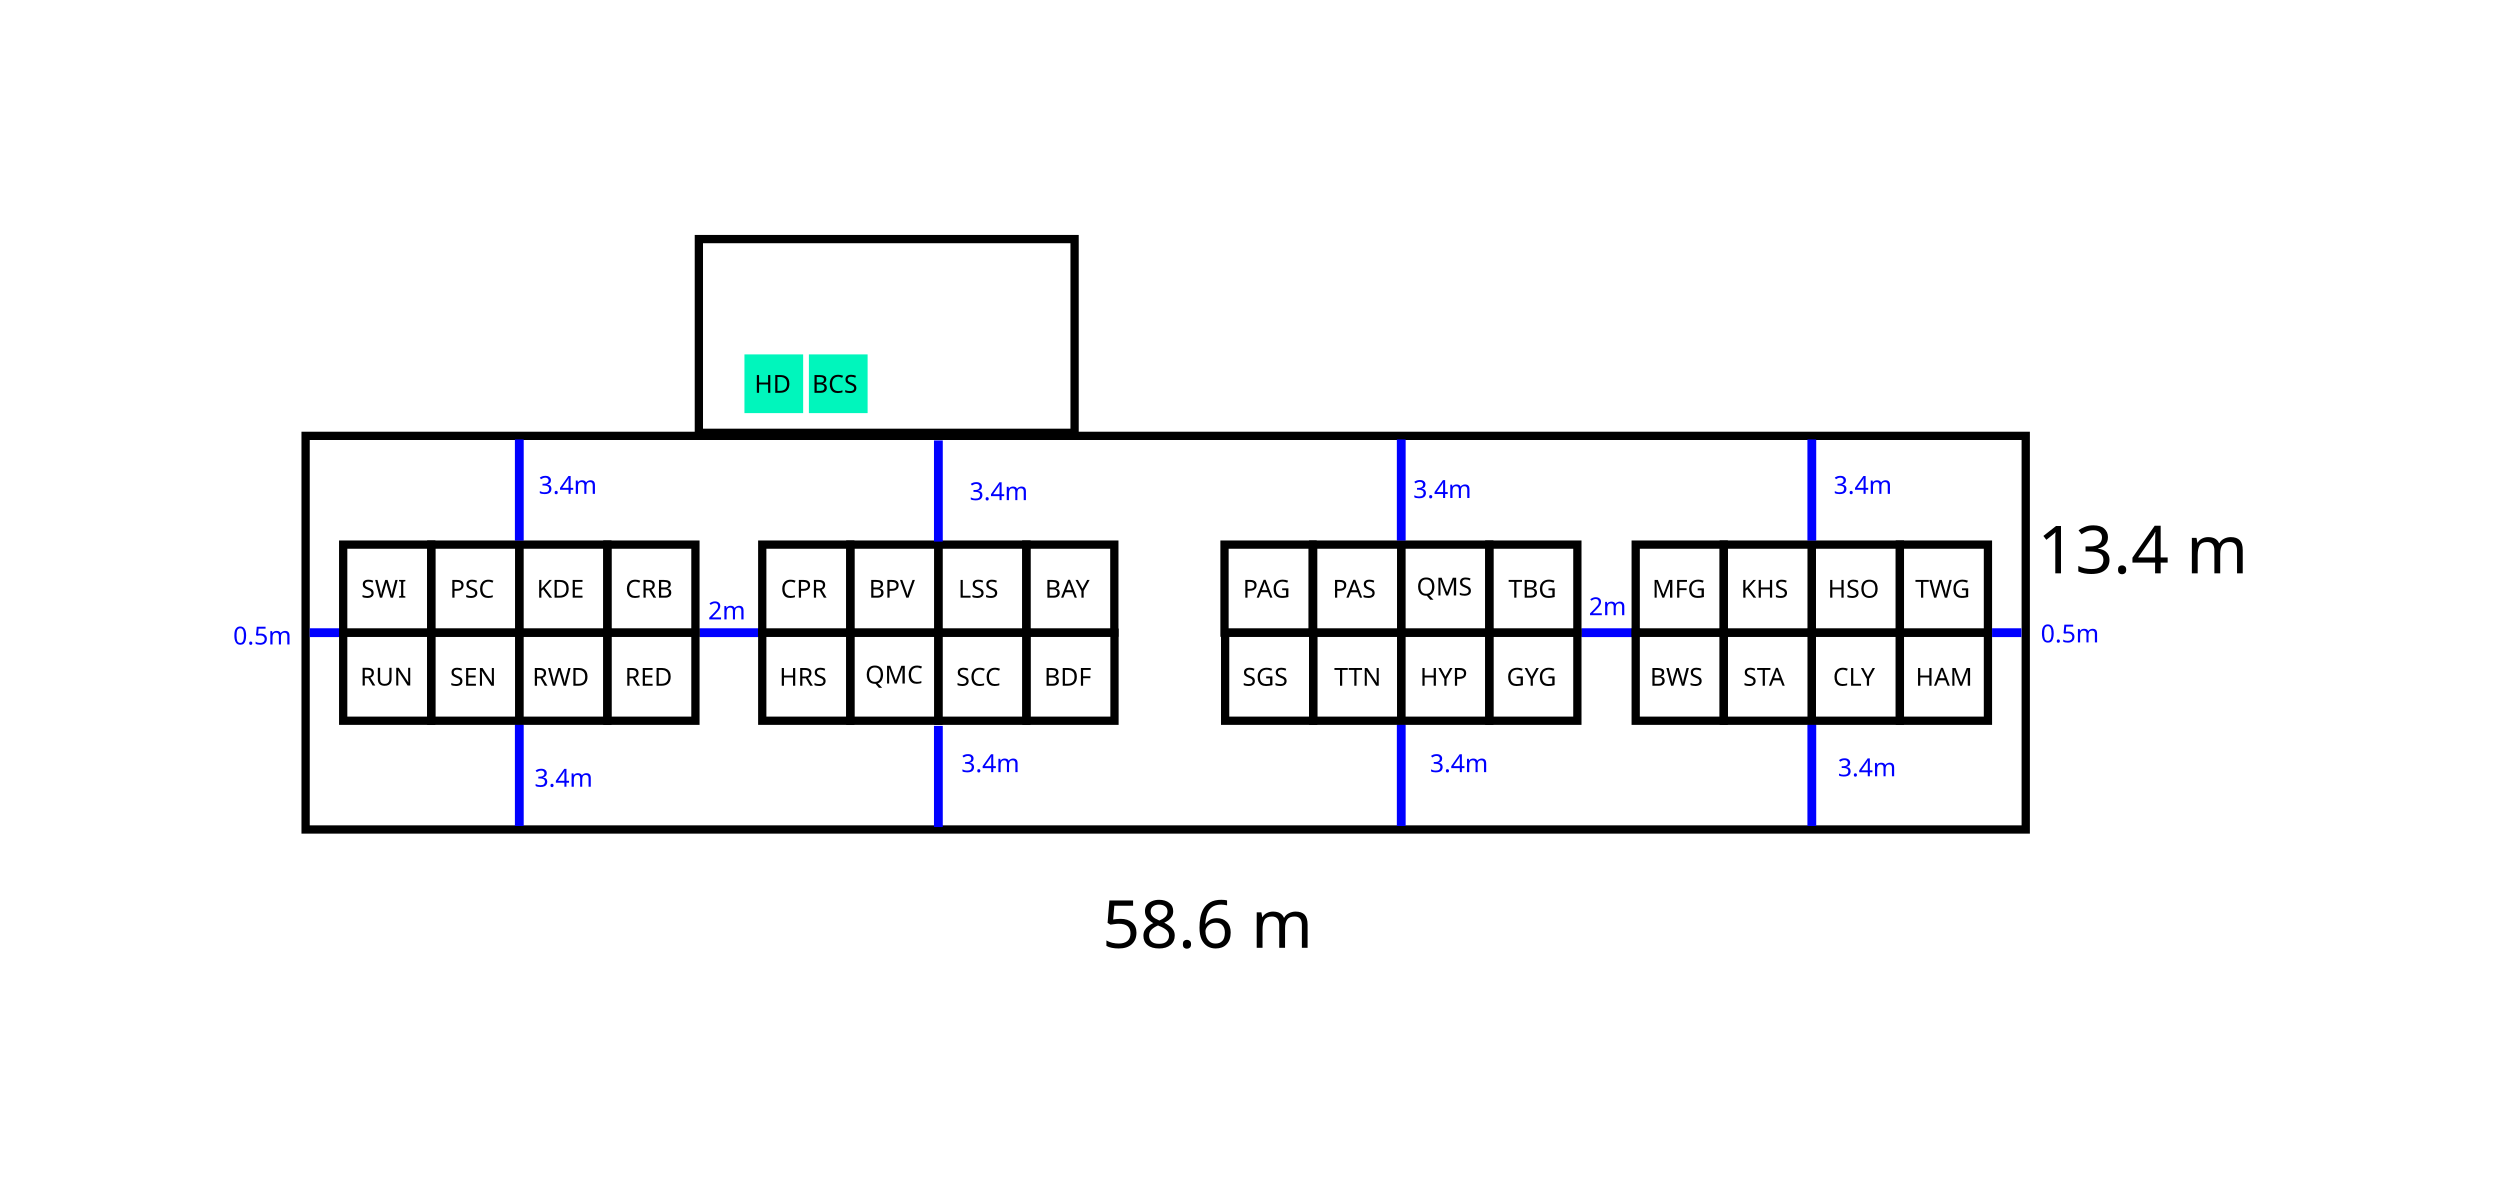
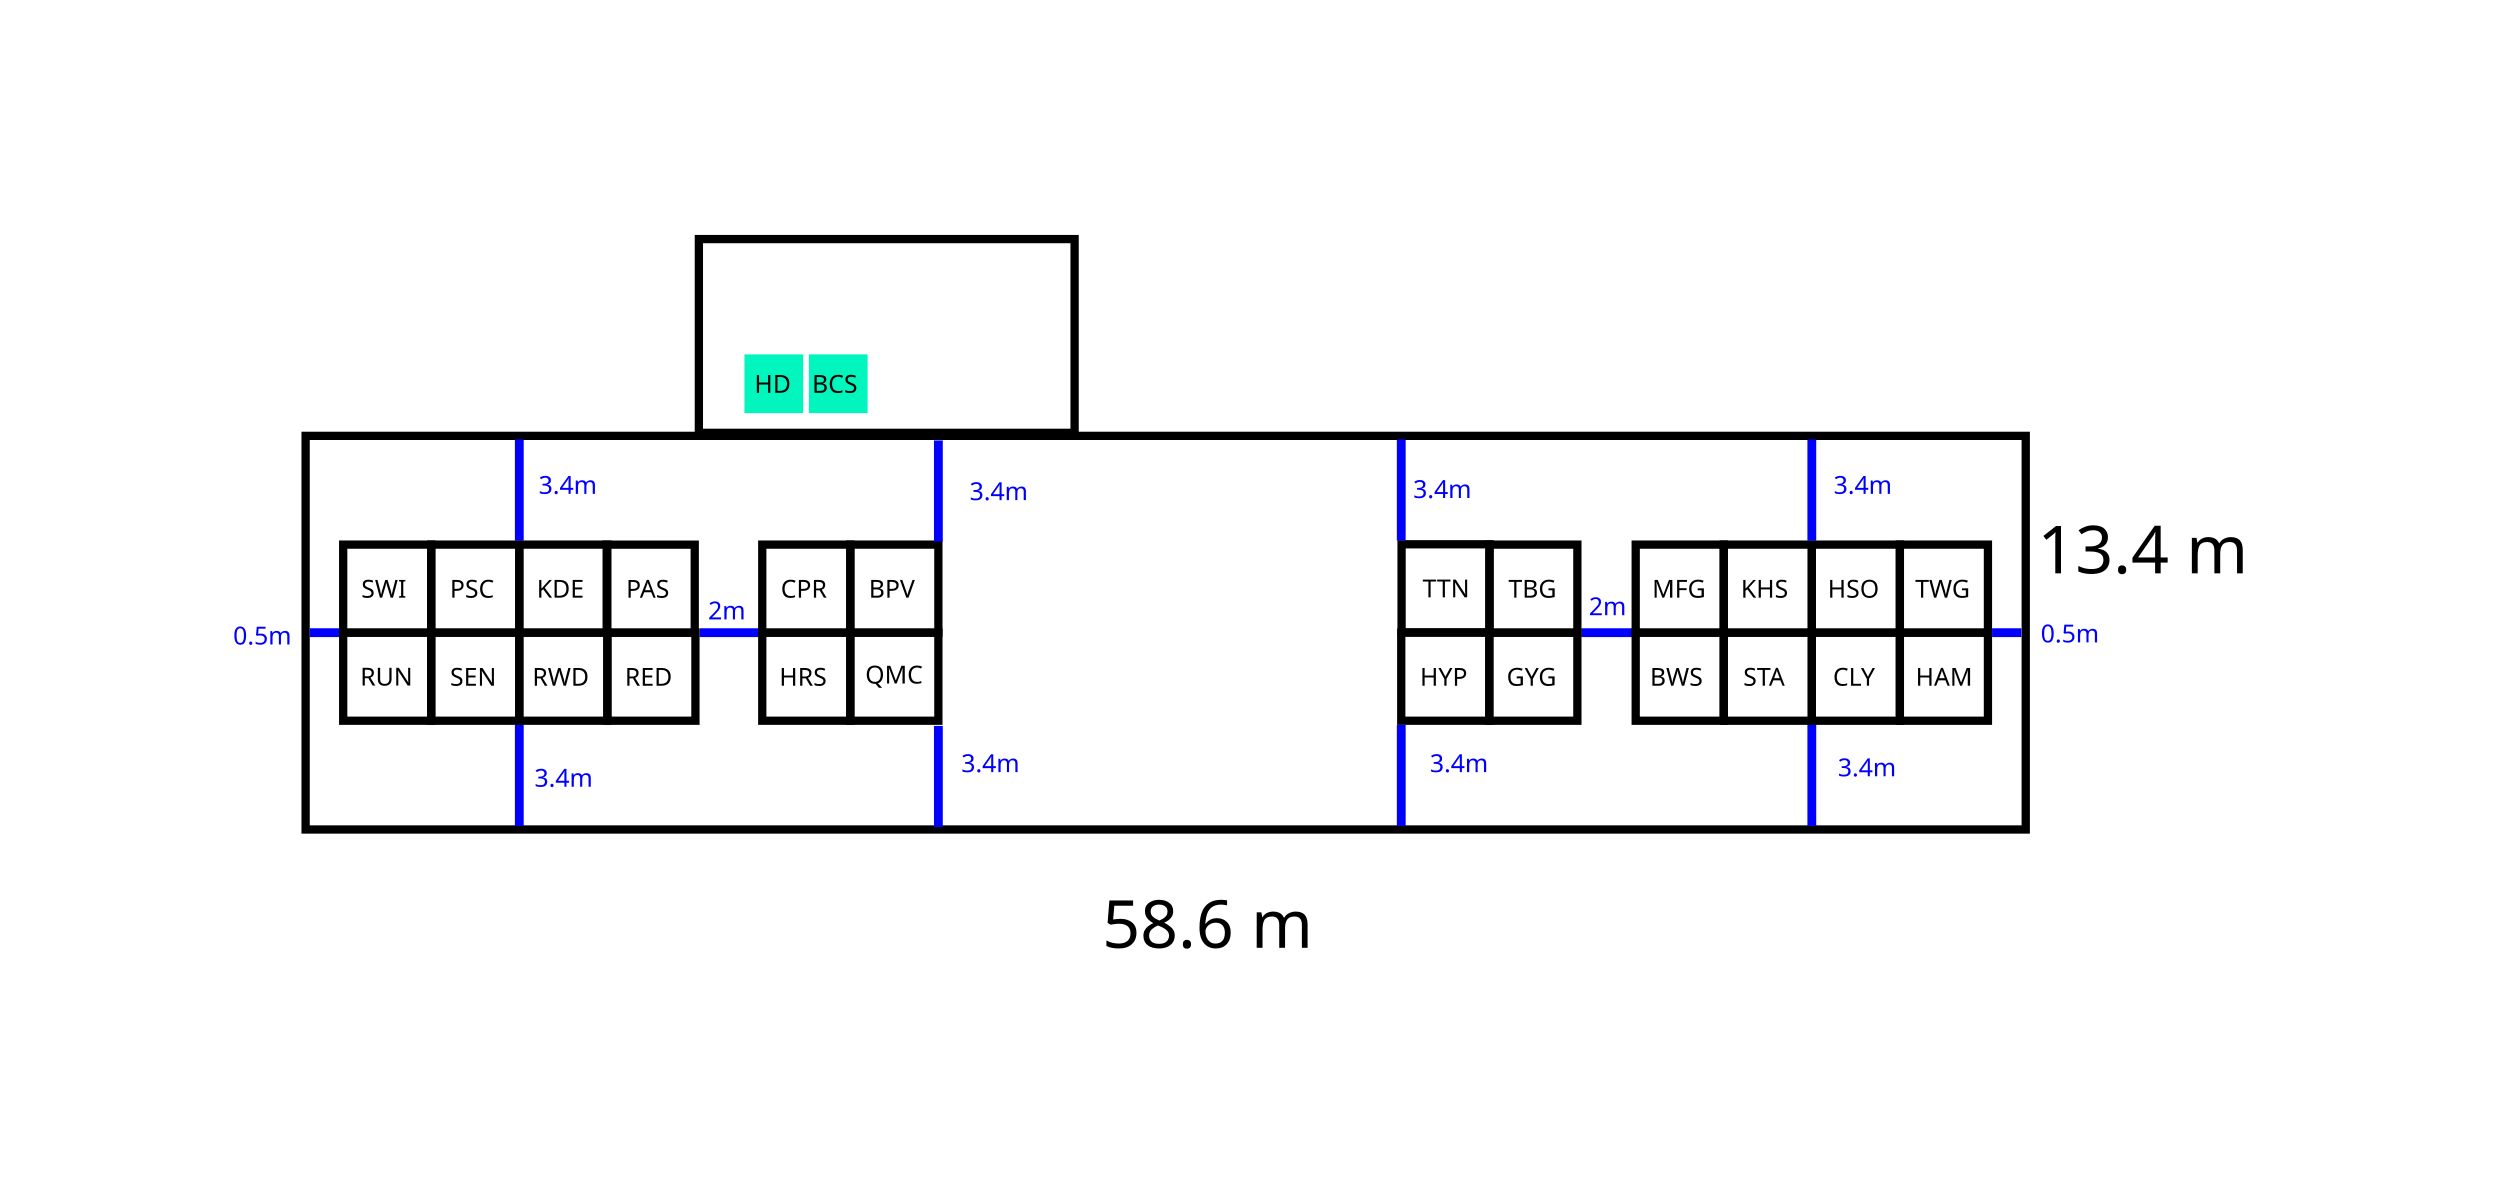
<svg xmlns="http://www.w3.org/2000/svg" width="301.777" height="142.874" id="svg5986" version="1.1">
  <defs id="defs3" />
  <g id="layer1" transform="translate(-91.68062,-328.3211)">
    <rect style="fill:none;stroke:#000000;stroke-opacity:1" id="rect6027" width="207.638" height="47.516" x="128.571" y="380.934" />
    <rect style="fill:#0000ff;fill-opacity:1;stroke:none" id="rect6645" width="7.087" height="1.063" x="176.125" y="404.16" />
    <rect y="404.16" x="282.585" height="1.063" width="7.087" id="rect6713" style="fill:#0000ff;fill-opacity:1;stroke:none" />
-     <g id="g6853" transform="translate(-0.899088,-0.3012276)">
-       <rect y="404.993" x="134.006" height="10.63" width="10.63" id="rect6629" style="fill:none;stroke:#000000;stroke-width:0.999;stroke-linecap:butt;stroke-miterlimit:4;stroke-opacity:1;stroke-dasharray:none" />
-       <rect style="fill:none;stroke:#000000;stroke-width:0.999;stroke-linecap:butt;stroke-miterlimit:4;stroke-opacity:1;stroke-dasharray:none" id="rect6631" width="10.63" height="10.63" x="144.635" y="404.993" />
-       <rect style="fill:none;stroke:#000000;stroke-width:0.999;stroke-linecap:butt;stroke-miterlimit:4;stroke-opacity:1;stroke-dasharray:none" id="rect6633" width="10.63" height="10.63" x="155.265" y="404.993" />
-       <rect y="404.993" x="165.895" height="10.63" width="10.63" id="rect6635" style="fill:none;stroke:#000000;stroke-width:0.999;stroke-linecap:butt;stroke-miterlimit:4;stroke-opacity:1;stroke-dasharray:none" />
-       <rect style="fill:none;stroke:#000000;stroke-width:0.999;stroke-linecap:butt;stroke-miterlimit:4;stroke-opacity:1;stroke-dasharray:none" id="rect6637" width="10.63" height="10.63" x="134.006" y="394.363" />
-       <rect y="394.363" x="144.635" height="10.63" width="10.63" id="rect6639" style="fill:none;stroke:#000000;stroke-width:0.999;stroke-linecap:butt;stroke-miterlimit:4;stroke-opacity:1;stroke-dasharray:none" />
-       <rect y="394.363" x="155.265" height="10.63" width="10.63" id="rect6641" style="fill:none;stroke:#000000;stroke-width:0.999;stroke-linecap:butt;stroke-miterlimit:4;stroke-opacity:1;stroke-dasharray:none" />
-       <rect style="fill:none;stroke:#000000;stroke-width:0.999;stroke-linecap:butt;stroke-miterlimit:4;stroke-opacity:1;stroke-dasharray:none" id="rect6643" width="10.63" height="10.63" x="165.895" y="394.363" />
-       <text id="text6731" y="400.768" x="136.184" style="font-size:8px;font-style:normal;font-weight:normal;line-height:125%;letter-spacing:0px;word-spacing:0px;fill:#000000;fill-opacity:1;stroke:none;font-family:Sans" xml:space="preserve">
-         <tspan style="font-size:3px" y="400.768" x="136.184" id="tspan6733">SWI</tspan>
-       </text>
-       <text id="text6735" y="400.768" x="146.884" style="font-size:3px;font-style:normal;font-weight:normal;line-height:125%;letter-spacing:0px;word-spacing:0px;fill:#000000;fill-opacity:1;stroke:none;font-family:Sans" xml:space="preserve">
-         <tspan y="400.768" x="146.884" id="tspan6737">PSC</tspan>
-       </text>
-       <text id="text6739" y="400.768" x="157.368" style="font-size:3px;font-style:normal;font-weight:normal;line-height:125%;letter-spacing:0px;word-spacing:0px;fill:#000000;fill-opacity:1;stroke:none;font-family:Sans" xml:space="preserve">
-         <tspan y="400.768" x="157.368" id="tspan6741">KDE</tspan>
-       </text>
-       <text id="text6743" y="400.768" x="168.065" style="font-size:3px;font-style:normal;font-weight:normal;line-height:125%;letter-spacing:0px;word-spacing:0px;fill:#000000;fill-opacity:1;stroke:none;font-family:Sans" xml:space="preserve">
-         <tspan y="400.768" x="168.065" id="tspan6745">CRB</tspan>
-       </text>
-       <text id="text6747" y="411.376" x="136.054" style="font-size:3px;font-style:normal;font-weight:normal;line-height:125%;letter-spacing:0px;word-spacing:0px;fill:#000000;fill-opacity:1;stroke:none;font-family:Sans" xml:space="preserve">
-         <tspan y="411.376" x="136.054" id="tspan6749">RUN</tspan>
-       </text>
-       <text id="text6751" y="411.398" x="146.899" style="font-size:3px;font-style:normal;font-weight:normal;line-height:125%;letter-spacing:0px;word-spacing:0px;fill:#000000;fill-opacity:1;stroke:none;font-family:Sans" xml:space="preserve">
-         <tspan y="411.398" x="146.899" id="tspan6753">SEN</tspan>
-       </text>
-       <text id="text6755" y="411.398" x="156.84" style="font-size:3px;font-style:normal;font-weight:normal;line-height:125%;letter-spacing:0px;word-spacing:0px;fill:#000000;fill-opacity:1;stroke:none;font-family:Sans" xml:space="preserve">
-         <tspan y="411.398" x="156.84" id="tspan6757">RWD</tspan>
-       </text>
-       <text id="text6759" y="411.398" x="168.003" style="font-size:3px;font-style:normal;font-weight:normal;line-height:125%;letter-spacing:0px;word-spacing:0px;fill:#000000;fill-opacity:1;stroke:none;font-family:Sans" xml:space="preserve">
-         <tspan y="411.398" x="168.003" id="tspan6761">RED</tspan>
-       </text>
-     </g>
-     <g id="g6883" transform="translate(-0.3156727,-0.3012276)">
-       <rect style="fill:none;stroke:#000000;stroke-width:0.999;stroke-linecap:butt;stroke-miterlimit:4;stroke-opacity:1;stroke-dasharray:none" id="rect6647" width="10.63" height="10.63" x="184.008" y="404.993" />
-       <rect y="404.993" x="194.638" height="10.63" width="10.63" id="rect6649" style="fill:none;stroke:#000000;stroke-width:0.999;stroke-linecap:butt;stroke-miterlimit:4;stroke-opacity:1;stroke-dasharray:none" />
-       <rect y="404.993" x="205.268" height="10.63" width="10.63" id="rect6651" style="fill:none;stroke:#000000;stroke-width:0.999;stroke-linecap:butt;stroke-miterlimit:4;stroke-opacity:1;stroke-dasharray:none" />
-       <rect style="fill:none;stroke:#000000;stroke-width:0.999;stroke-linecap:butt;stroke-miterlimit:4;stroke-opacity:1;stroke-dasharray:none" id="rect6653" width="10.63" height="10.63" x="215.897" y="404.993" />
-       <rect y="394.363" x="184.008" height="10.63" width="10.63" id="rect6655" style="fill:none;stroke:#000000;stroke-width:0.999;stroke-linecap:butt;stroke-miterlimit:4;stroke-opacity:1;stroke-dasharray:none" />
-       <rect style="fill:none;stroke:#000000;stroke-width:0.999;stroke-linecap:butt;stroke-miterlimit:4;stroke-opacity:1;stroke-dasharray:none" id="rect6657" width="10.63" height="10.63" x="194.638" y="394.363" />
-       <rect style="fill:none;stroke:#000000;stroke-width:0.999;stroke-linecap:butt;stroke-miterlimit:4;stroke-opacity:1;stroke-dasharray:none" id="rect6659" width="10.63" height="10.63" x="205.268" y="394.363" />
-       <text id="text6763" y="400.768" x="186.236" style="font-size:3px;font-style:normal;font-weight:normal;line-height:125%;letter-spacing:0px;word-spacing:0px;fill:#000000;fill-opacity:1;stroke:none;font-family:Sans" xml:space="preserve">
-         <tspan y="400.768" x="186.236" id="tspan6765">CPR</tspan>
-       </text>
-       <text id="text6767" y="400.768" x="196.866" style="font-size:3px;font-style:normal;font-weight:normal;line-height:125%;letter-spacing:0px;word-spacing:0px;fill:#000000;fill-opacity:1;stroke:none;font-family:Sans" xml:space="preserve">
-         <tspan y="400.768" x="196.866" id="tspan6769">BPV</tspan>
-       </text>
-       <text id="text6771" y="400.768" x="207.652" style="font-size:3px;font-style:normal;font-weight:normal;line-height:125%;letter-spacing:0px;word-spacing:0px;fill:#000000;fill-opacity:1;stroke:none;font-family:Sans" xml:space="preserve">
-         <tspan y="400.768" x="207.652" id="tspan6773">LSS</tspan>
-       </text>
-       <text id="text6775" y="411.398" x="186.067" style="font-size:3px;font-style:normal;font-weight:normal;line-height:125%;letter-spacing:0px;word-spacing:0px;fill:#000000;fill-opacity:1;stroke:none;font-family:Sans" xml:space="preserve">
-         <tspan y="411.398" x="186.067" id="tspan6777">HRS</tspan>
-       </text>
-       <text id="text6779" y="411.133" x="196.434" style="font-size:3px;font-style:normal;font-weight:normal;line-height:125%;letter-spacing:0px;word-spacing:0px;fill:#000000;fill-opacity:1;stroke:none;font-family:Sans" xml:space="preserve">
-         <tspan y="411.133" x="196.434" id="tspan6781">QMC</tspan>
-       </text>
-       <text xml:space="preserve" style="font-size:3px;font-style:normal;font-weight:normal;line-height:125%;letter-spacing:0px;word-spacing:0px;fill:#000000;fill-opacity:1;stroke:none;font-family:Sans" x="207.422" y="411.398" id="text6783">
-         <tspan id="tspan6785" x="207.422" y="411.398">SCC</tspan>
-       </text>
-       <text id="text6787" y="411.398" x="218.037" style="font-size:3px;font-style:normal;font-weight:normal;line-height:125%;letter-spacing:0px;word-spacing:0px;fill:#000000;fill-opacity:1;stroke:none;font-family:Sans" xml:space="preserve">
-         <tspan y="411.398" x="218.037" id="tspan6789">BDF</tspan>
-       </text>
-       <rect y="394.363" x="215.878" height="10.63" width="10.63" id="rect7182" style="fill:none;stroke:#000000;stroke-width:0.999;stroke-linecap:butt;stroke-miterlimit:4;stroke-opacity:1;stroke-dasharray:none" />
-       <text xml:space="preserve" style="font-size:3px;font-style:normal;font-weight:normal;line-height:125%;letter-spacing:0px;word-spacing:0px;fill:#000000;fill-opacity:1;stroke:none;font-family:Sans" x="218.132" y="400.768" id="text7184">
-         <tspan id="tspan7186" x="218.132" y="400.768">BAY</tspan>
-       </text>
-       <rect style="fill:none;stroke:#000000;stroke-width:0.999;stroke-linecap:butt;stroke-miterlimit:4;stroke-opacity:1;stroke-dasharray:none" id="rect7188" width="10.63" height="10.63" x="239.808" y="394.363" />
-       <text xml:space="preserve" style="font-size:3px;font-style:normal;font-weight:normal;line-height:125%;letter-spacing:0px;word-spacing:0px;fill:#000000;fill-opacity:1;stroke:none;font-family:Sans" x="242.025" y="400.767" id="text7190">
-         <tspan id="tspan7192" x="242.025" y="400.767">PAG</tspan>
-       </text>
-       <rect style="fill:none;stroke:#000000;stroke-opacity:1" id="rect5056" width="45.354" height="23.386" x="176.357" y="357.482" />
-       <rect style="fill:#00f6bc;fill-opacity:1;stroke:none" id="rect5566" width="7.087" height="7.087" x="181.859" y="371.402" />
-       <text xml:space="preserve" style="font-size:3px;font-style:normal;font-weight:normal;line-height:125%;letter-spacing:0px;word-spacing:0px;fill:#000000;fill-opacity:1;stroke:none;font-family:Sans" x="183.06" y="376.036" id="text5568">
-         <tspan id="tspan5570" x="183.06" y="376.036">HD</tspan>
-       </text>
-       <rect y="371.402" x="189.639" height="7.087" width="7.087" id="rect5632" style="fill:#00f6bc;fill-opacity:1;stroke:none" />
-       <text xml:space="preserve" style="font-size:3px;font-style:normal;font-weight:normal;line-height:125%;letter-spacing:0px;word-spacing:0px;fill:#000000;fill-opacity:1;stroke:none;font-family:Sans" x="190.02" y="376.036" id="text5634">
-         <tspan id="tspan5636" x="190.02" y="376.036">BCS</tspan>
-       </text>
-     </g>
-     <g id="g6934" transform="translate(0,-0.3012276)">
-       <rect style="fill:none;stroke:#000000;stroke-width:0.999;stroke-linecap:butt;stroke-miterlimit:4;stroke-opacity:1;stroke-dasharray:none" id="rect6697" width="10.63" height="10.63" x="239.567" y="404.993" />
-       <rect y="404.993" x="250.196" height="10.63" width="10.63" id="rect6699" style="fill:none;stroke:#000000;stroke-width:0.999;stroke-linecap:butt;stroke-miterlimit:4;stroke-opacity:1;stroke-dasharray:none" />
-       <rect y="404.993" x="260.826" height="10.63" width="10.63" id="rect6701" style="fill:none;stroke:#000000;stroke-width:0.999;stroke-linecap:butt;stroke-miterlimit:4;stroke-opacity:1;stroke-dasharray:none" />
-       <rect style="fill:none;stroke:#000000;stroke-width:0.999;stroke-linecap:butt;stroke-miterlimit:4;stroke-opacity:1;stroke-dasharray:none" id="rect6703" width="10.63" height="10.63" x="271.456" y="404.993" />
-       <rect style="fill:none;stroke:#000000;stroke-width:0.999;stroke-linecap:butt;stroke-miterlimit:4;stroke-opacity:1;stroke-dasharray:none" id="rect6707" width="10.63" height="10.63" x="250.196" y="394.363" />
-       <rect style="fill:none;stroke:#000000;stroke-width:0.999;stroke-linecap:butt;stroke-miterlimit:4;stroke-opacity:1;stroke-dasharray:none" id="rect6709" width="10.63" height="10.63" x="260.826" y="394.363" />
-       <rect y="394.363" x="271.456" height="10.63" width="10.63" id="rect6711" style="fill:none;stroke:#000000;stroke-width:0.999;stroke-linecap:butt;stroke-miterlimit:4;stroke-opacity:1;stroke-dasharray:none" />
-       <text id="text6791" y="411.397" x="241.656" style="font-size:3px;font-style:normal;font-weight:normal;line-height:125%;letter-spacing:0px;word-spacing:0px;fill:#000000;fill-opacity:1;stroke:none;font-family:Sans" xml:space="preserve">
-         <tspan y="411.397" x="241.656" id="tspan6793">SGS</tspan>
-       </text>
-       <text id="text6795" y="400.768" x="252.536" style="font-size:3px;font-style:normal;font-weight:normal;line-height:125%;letter-spacing:0px;word-spacing:0px;fill:#000000;fill-opacity:1;stroke:none;font-family:Sans" xml:space="preserve">
-         <tspan y="400.768" x="252.536" id="tspan6797">PAS</tspan>
-       </text>
-       <text id="text6799" y="400.503" x="262.672" style="font-size:3px;font-style:normal;font-weight:normal;line-height:125%;letter-spacing:0px;word-spacing:0px;fill:#000000;fill-opacity:1;stroke:none;font-family:Sans" xml:space="preserve">
-         <tspan y="400.503" x="262.672" id="tspan6801">QMS</tspan>
-       </text>
-       <text id="text6803" y="400.767" x="273.76" style="font-size:3px;font-style:normal;font-weight:normal;line-height:125%;letter-spacing:0px;word-spacing:0px;fill:#000000;fill-opacity:1;stroke:none;font-family:Sans" xml:space="preserve">
-         <tspan y="400.767" x="273.76" id="tspan6805">TBG</tspan>
-       </text>
-       <text id="text6807" y="411.398" x="252.731" style="font-size:3px;font-style:normal;font-weight:normal;line-height:125%;letter-spacing:0px;word-spacing:0px;fill:#000000;fill-opacity:1;stroke:none;font-family:Sans" xml:space="preserve">
-         <tspan y="411.398" x="252.731" id="tspan6809">TTN</tspan>
-       </text>
-       <text id="text6811" y="411.398" x="263.084" style="font-size:3px;font-style:normal;font-weight:normal;line-height:125%;letter-spacing:0px;word-spacing:0px;fill:#000000;fill-opacity:1;stroke:none;font-family:Sans" xml:space="preserve">
-         <tspan y="411.398" x="263.084" id="tspan6813">HYP</tspan>
-       </text>
-       <text id="text6815" y="411.397" x="273.544" style="font-size:3px;font-style:normal;font-weight:normal;line-height:125%;letter-spacing:0px;word-spacing:0px;fill:#000000;fill-opacity:1;stroke:none;font-family:Sans" xml:space="preserve">
-         <tspan y="411.397" x="273.544" id="tspan6817">GYG</tspan>
-       </text>
-     </g>
+     <rect style="fill:none;stroke:#000000;stroke-width:0.999;stroke-linecap:butt;stroke-miterlimit:4;stroke-opacity:1;stroke-dasharray:none" id="rect6629" width="10.63" height="10.63" x="133.107" y="404.691" />
+     <rect y="404.691" x="143.736" height="10.63" width="10.63" id="rect6631" style="fill:none;stroke:#000000;stroke-width:0.999;stroke-linecap:butt;stroke-miterlimit:4;stroke-opacity:1;stroke-dasharray:none" />
+     <rect y="404.691" x="154.366" height="10.63" width="10.63" id="rect6633" style="fill:none;stroke:#000000;stroke-width:0.999;stroke-linecap:butt;stroke-miterlimit:4;stroke-opacity:1;stroke-dasharray:none" />
+     <rect style="fill:none;stroke:#000000;stroke-width:0.999;stroke-linecap:butt;stroke-miterlimit:4;stroke-opacity:1;stroke-dasharray:none" id="rect6635" width="10.63" height="10.63" x="164.996" y="404.691" />
+     <rect y="394.062" x="133.107" height="10.63" width="10.63" id="rect6637" style="fill:none;stroke:#000000;stroke-width:0.999;stroke-linecap:butt;stroke-miterlimit:4;stroke-opacity:1;stroke-dasharray:none" />
+     <rect style="fill:none;stroke:#000000;stroke-width:0.999;stroke-linecap:butt;stroke-miterlimit:4;stroke-opacity:1;stroke-dasharray:none" id="rect6639" width="10.63" height="10.63" x="143.736" y="394.062" />
+     <rect style="fill:none;stroke:#000000;stroke-width:0.999;stroke-linecap:butt;stroke-miterlimit:4;stroke-opacity:1;stroke-dasharray:none" id="rect6641" width="10.63" height="10.63" x="154.366" y="394.062" />
+     <text xml:space="preserve" style="font-size:8px;font-style:normal;font-weight:normal;line-height:125%;letter-spacing:0px;word-spacing:0px;fill:#000000;fill-opacity:1;stroke:none;font-family:Sans" x="135.285" y="400.467" id="text6731">
+       <tspan id="tspan6733" x="135.285" y="400.467" style="font-size:3px">SWI</tspan>
+     </text>
+     <text xml:space="preserve" style="font-size:3px;font-style:normal;font-weight:normal;line-height:125%;letter-spacing:0px;word-spacing:0px;fill:#000000;fill-opacity:1;stroke:none;font-family:Sans" x="145.985" y="400.467" id="text6735">
+       <tspan id="tspan6737" x="145.985" y="400.467">PSC</tspan>
+     </text>
+     <text xml:space="preserve" style="font-size:3px;font-style:normal;font-weight:normal;line-height:125%;letter-spacing:0px;word-spacing:0px;fill:#000000;fill-opacity:1;stroke:none;font-family:Sans" x="156.469" y="400.467" id="text6739">
+       <tspan id="tspan6741" x="156.469" y="400.467">KDE</tspan>
+     </text>
+     <text xml:space="preserve" style="font-size:3px;font-style:normal;font-weight:normal;line-height:125%;letter-spacing:0px;word-spacing:0px;fill:#000000;fill-opacity:1;stroke:none;font-family:Sans" x="135.155" y="411.074" id="text6747">
+       <tspan id="tspan6749" x="135.155" y="411.074">RUN</tspan>
+     </text>
+     <text xml:space="preserve" style="font-size:3px;font-style:normal;font-weight:normal;line-height:125%;letter-spacing:0px;word-spacing:0px;fill:#000000;fill-opacity:1;stroke:none;font-family:Sans" x="146" y="411.097" id="text6751">
+       <tspan id="tspan6753" x="146" y="411.097">SEN</tspan>
+     </text>
+     <text xml:space="preserve" style="font-size:3px;font-style:normal;font-weight:normal;line-height:125%;letter-spacing:0px;word-spacing:0px;fill:#000000;fill-opacity:1;stroke:none;font-family:Sans" x="155.941" y="411.097" id="text6755">
+       <tspan id="tspan6757" x="155.941" y="411.097">RWD</tspan>
+     </text>
+     <text xml:space="preserve" style="font-size:3px;font-style:normal;font-weight:normal;line-height:125%;letter-spacing:0px;word-spacing:0px;fill:#000000;fill-opacity:1;stroke:none;font-family:Sans" x="167.104" y="411.097" id="text6759">
+       <tspan id="tspan6761" x="167.104" y="411.097">RED</tspan>
+     </text>
+     <rect y="404.691" x="183.693" height="10.63" width="10.63" id="rect6647" style="fill:none;stroke:#000000;stroke-width:0.999;stroke-linecap:butt;stroke-miterlimit:4;stroke-opacity:1;stroke-dasharray:none" />
+     <rect style="fill:none;stroke:#000000;stroke-width:0.999;stroke-linecap:butt;stroke-miterlimit:4;stroke-opacity:1;stroke-dasharray:none" id="rect6649" width="10.63" height="10.63" x="194.322" y="404.691" />
+     <rect style="fill:none;stroke:#000000;stroke-width:0.999;stroke-linecap:butt;stroke-miterlimit:4;stroke-opacity:1;stroke-dasharray:none" id="rect6655" width="10.63" height="10.63" x="183.693" y="394.062" />
+     <rect y="394.062" x="194.322" height="10.63" width="10.63" id="rect6657" style="fill:none;stroke:#000000;stroke-width:0.999;stroke-linecap:butt;stroke-miterlimit:4;stroke-opacity:1;stroke-dasharray:none" />
+     <text xml:space="preserve" style="font-size:3px;font-style:normal;font-weight:normal;line-height:125%;letter-spacing:0px;word-spacing:0px;fill:#000000;fill-opacity:1;stroke:none;font-family:Sans" x="185.921" y="400.467" id="text6763">
+       <tspan id="tspan6765" x="185.921" y="400.467">CPR</tspan>
+     </text>
+     <text xml:space="preserve" style="font-size:3px;font-style:normal;font-weight:normal;line-height:125%;letter-spacing:0px;word-spacing:0px;fill:#000000;fill-opacity:1;stroke:none;font-family:Sans" x="196.551" y="400.467" id="text6767">
+       <tspan id="tspan6769" x="196.551" y="400.467">BPV</tspan>
+     </text>
+     <text xml:space="preserve" style="font-size:3px;font-style:normal;font-weight:normal;line-height:125%;letter-spacing:0px;word-spacing:0px;fill:#000000;fill-opacity:1;stroke:none;font-family:Sans" x="185.751" y="411.097" id="text6775">
+       <tspan id="tspan6777" x="185.751" y="411.097">HRS</tspan>
+     </text>
+     <text xml:space="preserve" style="font-size:3px;font-style:normal;font-weight:normal;line-height:125%;letter-spacing:0px;word-spacing:0px;fill:#000000;fill-opacity:1;stroke:none;font-family:Sans" x="196.118" y="410.832" id="text6779">
+       <tspan id="tspan6781" x="196.118" y="410.832">QMC</tspan>
+     </text>
+     <rect y="357.181" x="176.042" height="23.386" width="45.354" id="rect5056" style="fill:none;stroke:#000000;stroke-opacity:1" />
+     <rect y="371.1" x="181.543" height="7.087" width="7.087" id="rect5566" style="fill:#00f6bc;fill-opacity:1;stroke:none" />
+     <text id="text5568" y="375.734" x="182.744" style="font-size:3px;font-style:normal;font-weight:normal;line-height:125%;letter-spacing:0px;word-spacing:0px;fill:#000000;fill-opacity:1;stroke:none;font-family:Sans" xml:space="preserve">
+       <tspan y="375.734" x="182.744" id="tspan5570">HD</tspan>
+     </text>
+     <rect style="fill:#00f6bc;fill-opacity:1;stroke:none" id="rect5632" width="7.087" height="7.087" x="189.324" y="371.1" />
+     <text id="text5634" y="375.734" x="189.704" style="font-size:3px;font-style:normal;font-weight:normal;line-height:125%;letter-spacing:0px;word-spacing:0px;fill:#000000;fill-opacity:1;stroke:none;font-family:Sans" xml:space="preserve">
+       <tspan y="375.734" x="189.704" id="tspan5636">BCS</tspan>
+     </text>
+     <rect style="fill:none;stroke:#000000;stroke-width:0.999;stroke-linecap:butt;stroke-miterlimit:4;stroke-opacity:1;stroke-dasharray:none" id="rect6699" width="10.63" height="10.63" x="260.866" y="394.022" />
+     <rect style="fill:none;stroke:#000000;stroke-width:0.999;stroke-linecap:butt;stroke-miterlimit:4;stroke-opacity:1;stroke-dasharray:none" id="rect6701" width="10.63" height="10.63" x="260.826" y="404.691" />
+     <rect y="404.691" x="271.456" height="10.63" width="10.63" id="rect6703" style="fill:none;stroke:#000000;stroke-width:0.999;stroke-linecap:butt;stroke-miterlimit:4;stroke-opacity:1;stroke-dasharray:none" />
+     <rect y="394.067" x="164.912" height="10.63" width="10.63" id="rect6707" style="fill:none;stroke:#000000;stroke-width:0.999;stroke-linecap:butt;stroke-miterlimit:4;stroke-opacity:1;stroke-dasharray:none" />
+     <rect style="fill:none;stroke:#000000;stroke-width:0.999;stroke-linecap:butt;stroke-miterlimit:4;stroke-opacity:1;stroke-dasharray:none" id="rect6711" width="10.63" height="10.63" x="271.456" y="394.062" />
+     <text xml:space="preserve" style="font-size:3px;font-style:normal;font-weight:normal;line-height:125%;letter-spacing:0px;word-spacing:0px;fill:#000000;fill-opacity:1;stroke:none;font-family:Sans" x="167.252" y="400.472" id="text6795">
+       <tspan id="tspan6797" x="167.252" y="400.472">PAS</tspan>
+     </text>
+     <text xml:space="preserve" style="font-size:3px;font-style:normal;font-weight:normal;line-height:125%;letter-spacing:0px;word-spacing:0px;fill:#000000;fill-opacity:1;stroke:none;font-family:Sans" x="273.76" y="400.466" id="text6803">
+       <tspan id="tspan6805" x="273.76" y="400.466">TBG</tspan>
+     </text>
+     <text xml:space="preserve" style="font-size:3px;font-style:normal;font-weight:normal;line-height:125%;letter-spacing:0px;word-spacing:0px;fill:#000000;fill-opacity:1;stroke:none;font-family:Sans" x="263.401" y="400.427" id="text6807">
+       <tspan id="tspan6809" x="263.401" y="400.427">TTN</tspan>
+     </text>
+     <text xml:space="preserve" style="font-size:3px;font-style:normal;font-weight:normal;line-height:125%;letter-spacing:0px;word-spacing:0px;fill:#000000;fill-opacity:1;stroke:none;font-family:Sans" x="263.084" y="411.097" id="text6811">
+       <tspan id="tspan6813" x="263.084" y="411.097">HYP</tspan>
+     </text>
+     <text xml:space="preserve" style="font-size:3px;font-style:normal;font-weight:normal;line-height:125%;letter-spacing:0px;word-spacing:0px;fill:#000000;fill-opacity:1;stroke:none;font-family:Sans" x="273.544" y="411.096" id="text6815">
+       <tspan id="tspan6817" x="273.544" y="411.096">GYG</tspan>
+     </text>
    <g id="g6908" transform="translate(-0.4418137,-0.3012276)">
      <rect y="404.993" x="289.569" height="10.63" width="10.63" id="rect6715" style="fill:none;stroke:#000000;stroke-width:0.999;stroke-linecap:butt;stroke-miterlimit:4;stroke-opacity:1;stroke-dasharray:none" />
      <rect style="fill:none;stroke:#000000;stroke-width:0.999;stroke-linecap:butt;stroke-miterlimit:4;stroke-opacity:1;stroke-dasharray:none" id="rect6717" width="10.63" height="10.63" x="300.199" y="404.993" />
      <rect style="fill:none;stroke:#000000;stroke-width:0.999;stroke-linecap:butt;stroke-miterlimit:4;stroke-opacity:1;stroke-dasharray:none" id="rect6719" width="10.63" height="10.63" x="310.829" y="404.993" />
      <rect y="404.993" x="321.458" height="10.63" width="10.63" id="rect6721" style="fill:none;stroke:#000000;stroke-width:0.999;stroke-linecap:butt;stroke-miterlimit:4;stroke-opacity:1;stroke-dasharray:none" />
      <rect style="fill:none;stroke:#000000;stroke-width:0.999;stroke-linecap:butt;stroke-miterlimit:4;stroke-opacity:1;stroke-dasharray:none" id="rect6723" width="10.63" height="10.63" x="289.569" y="394.363" />
      <rect y="394.363" x="300.199" height="10.63" width="10.63" id="rect6725" style="fill:none;stroke:#000000;stroke-width:0.999;stroke-linecap:butt;stroke-miterlimit:4;stroke-opacity:1;stroke-dasharray:none" />
      <rect y="394.363" x="310.829" height="10.63" width="10.63" id="rect6727" style="fill:none;stroke:#000000;stroke-width:0.999;stroke-linecap:butt;stroke-miterlimit:4;stroke-opacity:1;stroke-dasharray:none" />
      <rect style="fill:none;stroke:#000000;stroke-width:0.999;stroke-linecap:butt;stroke-miterlimit:4;stroke-opacity:1;stroke-dasharray:none" id="rect6729" width="10.63" height="10.63" x="321.458" y="394.363" />
      <text id="text6819" y="400.767" x="291.555" style="font-size:3px;font-style:normal;font-weight:normal;line-height:125%;letter-spacing:0px;word-spacing:0px;fill:#000000;fill-opacity:1;stroke:none;font-family:Sans" xml:space="preserve">
        <tspan y="400.767" x="291.555" id="tspan6821">MFG</tspan>
      </text>
      <text id="text6823" y="400.768" x="302.257" style="font-size:3px;font-style:normal;font-weight:normal;line-height:125%;letter-spacing:0px;word-spacing:0px;fill:#000000;fill-opacity:1;stroke:none;font-family:Sans" xml:space="preserve">
        <tspan y="400.768" x="302.257" id="tspan6825">KHS</tspan>
      </text>
      <text id="text6827" y="400.768" x="312.747" style="font-size:3px;font-style:normal;font-weight:normal;line-height:125%;letter-spacing:0px;word-spacing:0px;fill:#000000;fill-opacity:1;stroke:none;font-family:Sans" xml:space="preserve">
        <tspan y="400.768" x="312.747" id="tspan6829">HSO</tspan>
      </text>
      <text id="text6831" y="400.767" x="323.309" style="font-size:3px;font-style:normal;font-weight:normal;line-height:125%;letter-spacing:0px;word-spacing:0px;fill:#000000;fill-opacity:1;stroke:none;font-family:Sans" xml:space="preserve">
        <tspan y="400.767" x="323.309" id="tspan6833">TWG</tspan>
      </text>
      <text id="text6835" y="411.398" x="291.288" style="font-size:3px;font-style:normal;font-weight:normal;line-height:125%;letter-spacing:0px;word-spacing:0px;fill:#000000;fill-opacity:1;stroke:none;font-family:Sans" xml:space="preserve">
        <tspan y="411.398" x="291.288" id="tspan6837">BWS</tspan>
      </text>
      <text id="text6839" y="411.398" x="302.546" style="font-size:3px;font-style:normal;font-weight:normal;line-height:125%;letter-spacing:0px;word-spacing:0px;fill:#000000;fill-opacity:1;stroke:none;font-family:Sans" xml:space="preserve">
        <tspan y="411.398" x="302.546" id="tspan6841">STA</tspan>
      </text>
      <text id="text6843" y="411.398" x="313.374" style="font-size:3px;font-style:normal;font-weight:normal;line-height:125%;letter-spacing:0px;word-spacing:0px;fill:#000000;fill-opacity:1;stroke:none;font-family:Sans" xml:space="preserve">
        <tspan y="411.398" x="313.374" id="tspan6845">CLY</tspan>
      </text>
      <text id="text6847" y="411.398" x="323.356" style="font-size:3px;font-style:normal;font-weight:normal;line-height:125%;letter-spacing:0px;word-spacing:0px;fill:#000000;fill-opacity:1;stroke:none;font-family:Sans" xml:space="preserve">
        <tspan y="411.398" x="323.356" id="tspan6849">HAM</tspan>
      </text>
    </g>
    <rect style="fill:#0000ff;fill-opacity:1;fill-rule:nonzero;stroke:none" id="rect6851" width="3.543" height="1.063" x="129.064" y="404.16" />
    <rect y="381.363" x="153.835" height="12.208" width="1.063" id="rect6879" style="fill:#0000ff;fill-opacity:1;fill-rule:nonzero;stroke:none" />
    <rect style="fill:#0000ff;fill-opacity:1;fill-rule:nonzero;stroke:none" id="rect6881" width="1.063" height="12.208" x="153.835" y="415.821" />
    <rect y="404.16" x="332.146" height="1.063" width="3.543" id="rect6906" style="fill:#0000ff;fill-opacity:1;fill-rule:nonzero;stroke:none" />
    <rect style="fill:#0000ff;fill-opacity:1;fill-rule:nonzero;stroke:none" id="rect6957" width="1.063" height="12.208" x="204.421" y="381.489" />
    <rect y="415.947" x="204.421" height="12.208" width="1.063" id="rect6959" style="fill:#0000ff;fill-opacity:1;fill-rule:nonzero;stroke:none" />
    <rect style="fill:#0000ff;fill-opacity:1;fill-rule:nonzero;stroke:none" id="rect6961" width="1.063" height="12.208" x="260.295" y="381.363" />
    <rect y="415.821" x="260.295" height="12.208" width="1.063" id="rect6963" style="fill:#0000ff;fill-opacity:1;fill-rule:nonzero;stroke:none" />
    <rect y="381.363" x="309.855" height="12.208" width="1.063" id="rect6965" style="fill:#0000ff;fill-opacity:1;fill-rule:nonzero;stroke:none" />
    <rect style="fill:#0000ff;fill-opacity:1;fill-rule:nonzero;stroke:none" id="rect6967" width="1.063" height="12.208" x="309.855" y="415.821" />
    <text xml:space="preserve" style="font-size:3px;font-style:normal;font-weight:normal;line-height:125%;letter-spacing:0px;word-spacing:0px;fill:#0000ff;fill-opacity:1;stroke:none;font-family:Sans" x="177.155" y="403.087" id="text6969">
      <tspan id="tspan6971" x="177.155" y="403.087">2m</tspan>
    </text>
    <text id="text6973" y="402.582" x="283.474" style="font-size:3px;font-style:normal;font-weight:normal;line-height:125%;letter-spacing:0px;word-spacing:0px;fill:#0000ff;fill-opacity:1;stroke:none;font-family:Sans" xml:space="preserve">
      <tspan y="402.582" x="283.474" id="tspan6975">2m</tspan>
    </text>
    <text xml:space="preserve" style="font-size:3px;font-style:normal;font-weight:normal;line-height:125%;letter-spacing:0px;word-spacing:0px;fill:#0000ff;fill-opacity:1;stroke:none;font-family:Sans" x="338.022" y="405.865" id="text6977">
      <tspan id="tspan6979" x="338.022" y="405.865">0.5m</tspan>
    </text>
    <text id="text6981" y="406.117" x="119.829" style="font-size:3px;font-style:normal;font-weight:normal;line-height:125%;letter-spacing:0px;word-spacing:0px;fill:#0000ff;fill-opacity:1;stroke:none;font-family:Sans" xml:space="preserve">
      <tspan y="406.117" x="119.829" id="tspan6983">0.5m</tspan>
    </text>
    <text xml:space="preserve" style="font-size:3px;font-style:normal;font-weight:normal;line-height:125%;letter-spacing:0px;word-spacing:0px;fill:#0000ff;fill-opacity:1;stroke:none;font-family:Sans" x="156.7" y="387.934" id="text6985">
      <tspan id="tspan6987" x="156.7" y="387.934">3.4m</tspan>
    </text>
    <text id="text6989" y="388.692" x="208.723" style="font-size:3px;font-style:normal;font-weight:normal;line-height:125%;letter-spacing:0px;word-spacing:0px;fill:#0000ff;fill-opacity:1;stroke:none;font-family:Sans" xml:space="preserve">
      <tspan y="388.692" x="208.723" id="tspan6991">3.4m</tspan>
    </text>
    <text xml:space="preserve" style="font-size:3px;font-style:normal;font-weight:normal;line-height:125%;letter-spacing:0px;word-spacing:0px;fill:#0000ff;fill-opacity:1;stroke:none;font-family:Sans" x="207.713" y="421.522" id="text6993">
      <tspan id="tspan6995" x="207.713" y="421.522">3.4m</tspan>
    </text>
    <text id="text6997" y="423.29" x="156.195" style="font-size:3px;font-style:normal;font-weight:normal;line-height:125%;letter-spacing:0px;word-spacing:0px;fill:#0000ff;fill-opacity:1;stroke:none;font-family:Sans" xml:space="preserve">
      <tspan y="423.29" x="156.195" id="tspan6999">3.4m</tspan>
    </text>
    <text xml:space="preserve" style="font-size:3px;font-style:normal;font-weight:normal;line-height:125%;letter-spacing:0px;word-spacing:0px;fill:#0000ff;fill-opacity:1;stroke:none;font-family:Sans" x="262.261" y="388.439" id="text7001">
      <tspan id="tspan7003" x="262.261" y="388.439">3.4m</tspan>
    </text>
    <text id="text7005" y="387.934" x="313.021" style="font-size:3px;font-style:normal;font-weight:normal;line-height:125%;letter-spacing:0px;word-spacing:0px;fill:#0000ff;fill-opacity:1;stroke:none;font-family:Sans" xml:space="preserve">
      <tspan y="387.934" x="313.021" id="tspan7007">3.4m</tspan>
    </text>
    <text xml:space="preserve" style="font-size:3px;font-style:normal;font-weight:normal;line-height:125%;letter-spacing:0px;word-spacing:0px;fill:#0000ff;fill-opacity:1;stroke:none;font-family:Sans" x="313.526" y="422.027" id="text7009">
      <tspan id="tspan7011" x="313.526" y="422.027">3.4m</tspan>
    </text>
    <text id="text7013" y="421.522" x="264.281" style="font-size:3px;font-style:normal;font-weight:normal;line-height:125%;letter-spacing:0px;word-spacing:0px;fill:#0000ff;fill-opacity:1;stroke:none;font-family:Sans" xml:space="preserve">
      <tspan y="421.522" x="264.281" id="tspan7015">3.4m</tspan>
    </text>
    <text id="text7021" y="397.531" x="337.623" style="font-size:3px;font-style:normal;font-weight:normal;line-height:125%;letter-spacing:0px;word-spacing:0px;fill:#000000;fill-opacity:1;stroke:none;font-family:Sans" xml:space="preserve">
      <tspan y="397.531" x="337.623" id="tspan7023" style="font-size:8px">13.4 m</tspan>
    </text>
    <text xml:space="preserve" style="font-size:3px;font-style:normal;font-weight:normal;line-height:125%;letter-spacing:0px;word-spacing:0px;fill:#000000;fill-opacity:1;stroke:none;font-family:Sans" x="224.739" y="442.735" id="text7025">
      <tspan style="font-size:8px" id="tspan7027" x="224.739" y="442.735">58.6 m</tspan>
    </text>
  </g>
</svg>
